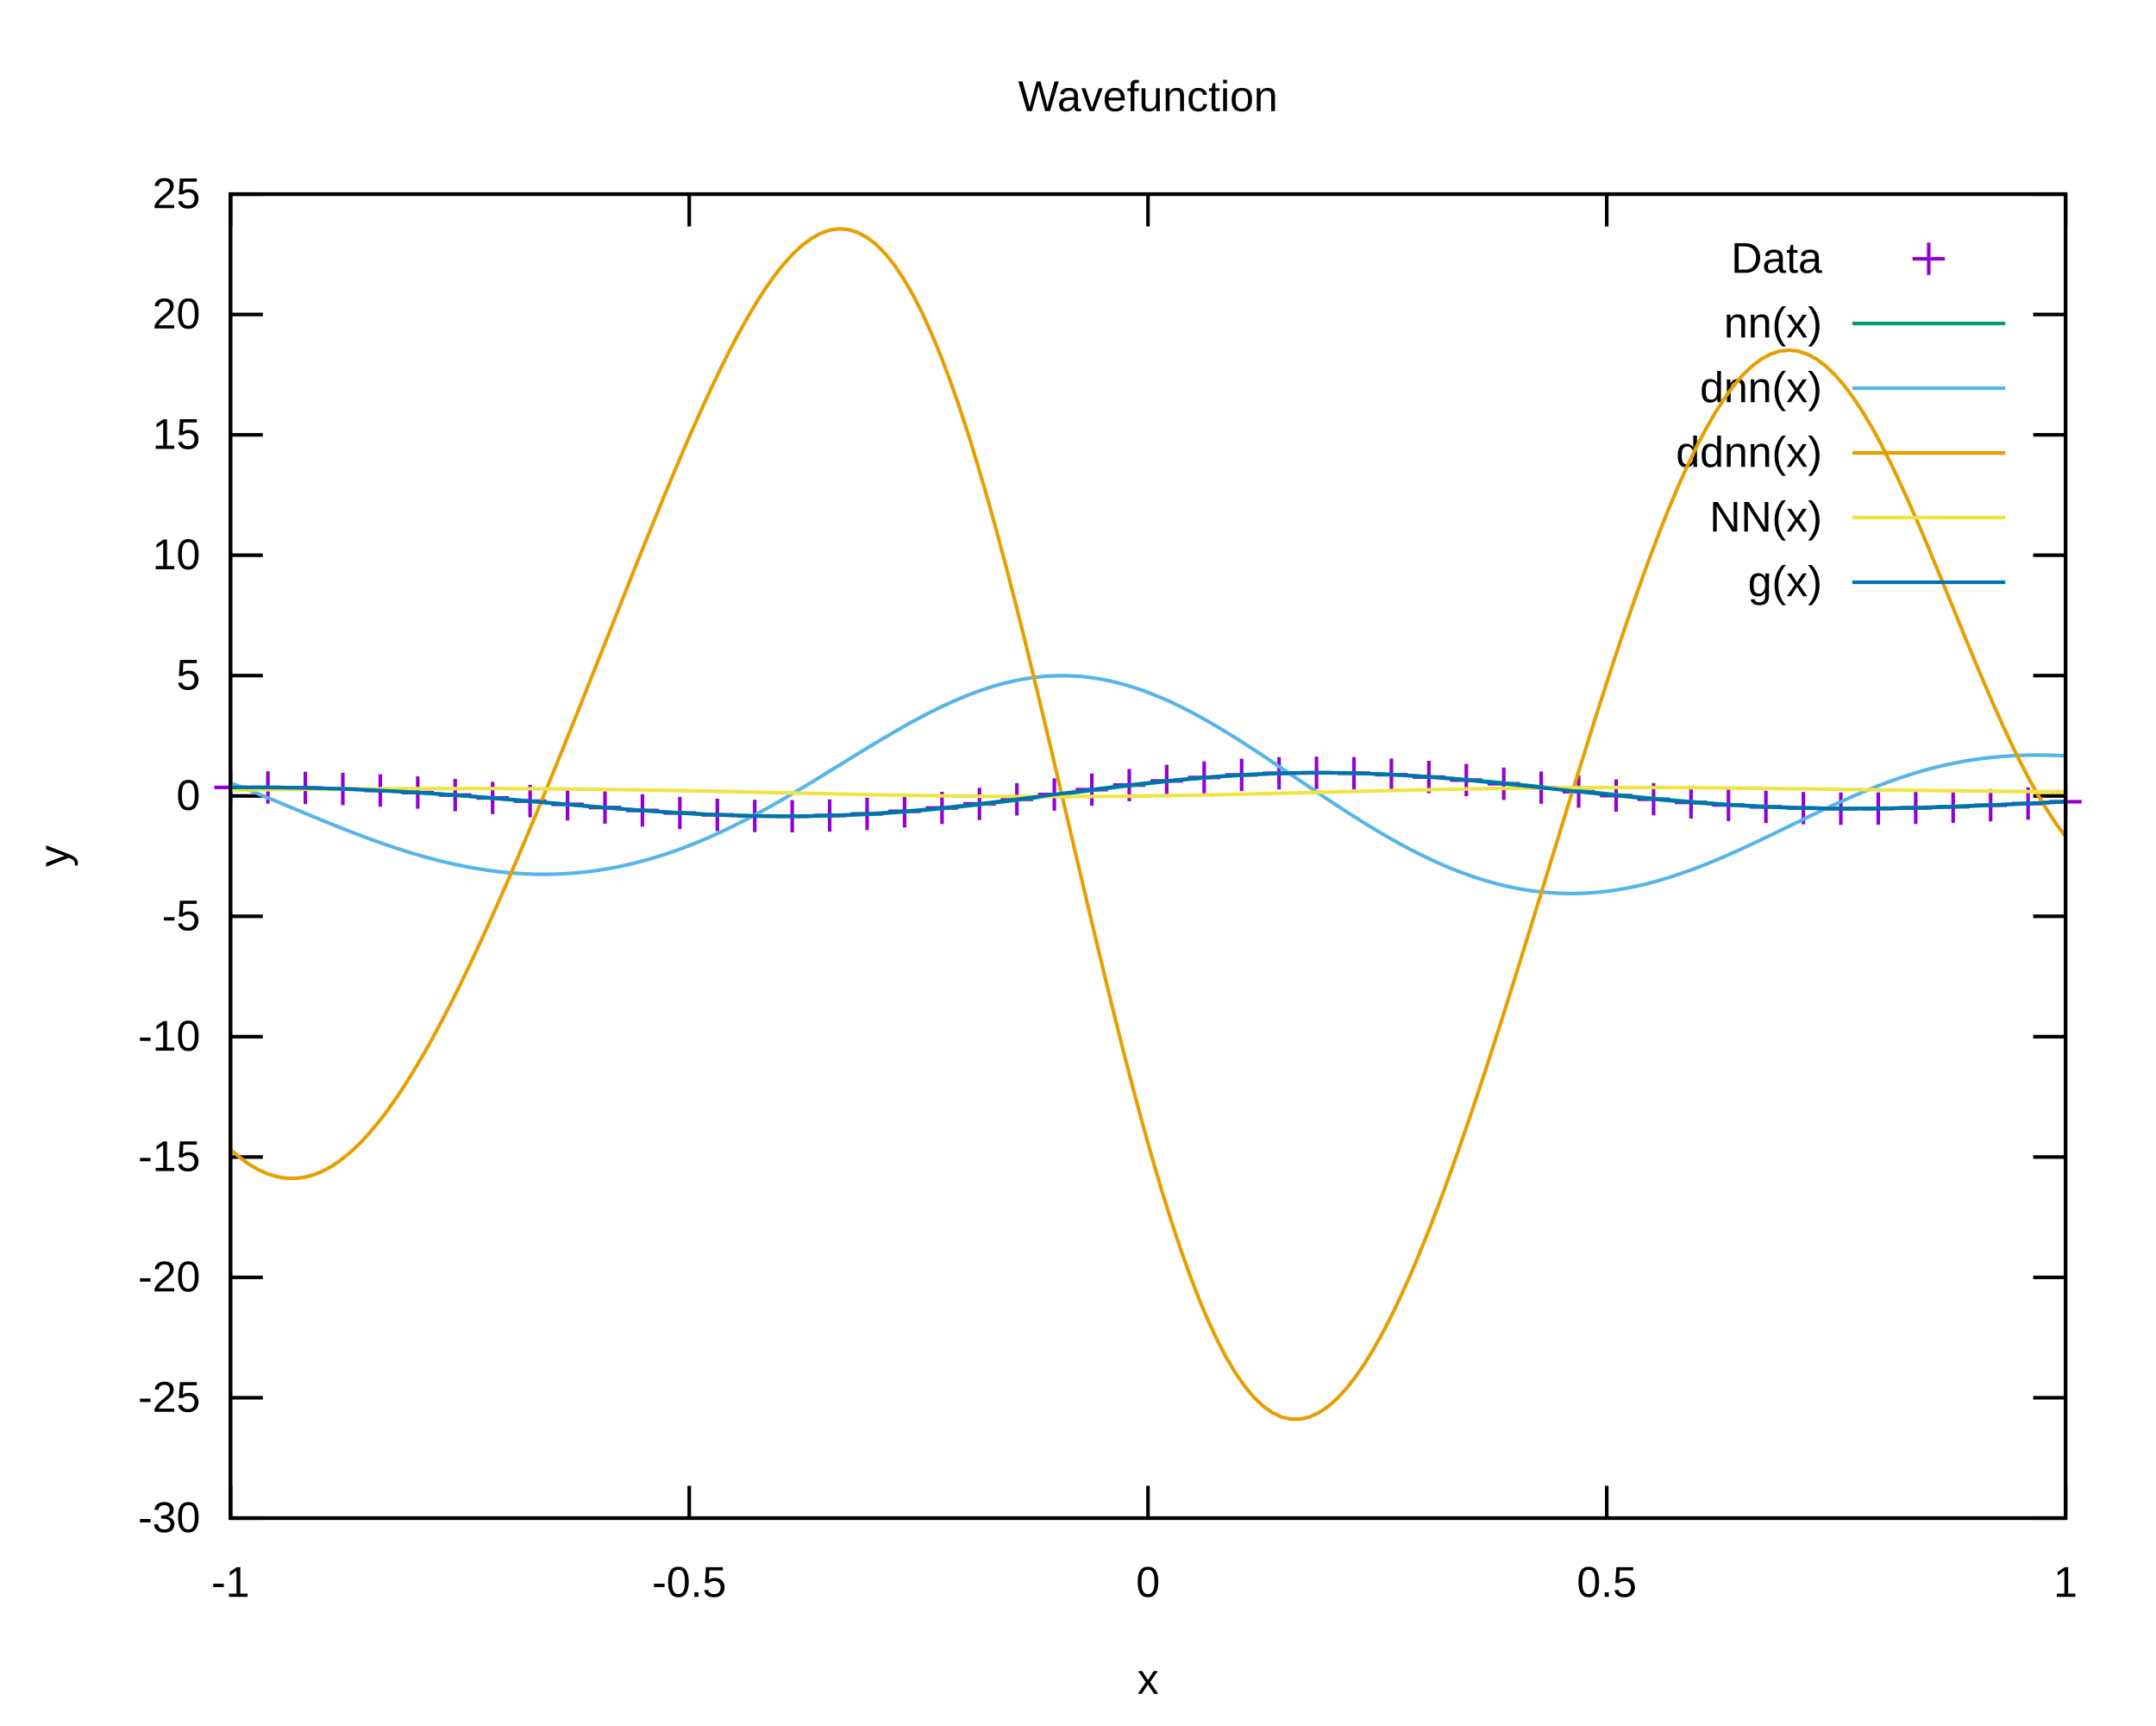
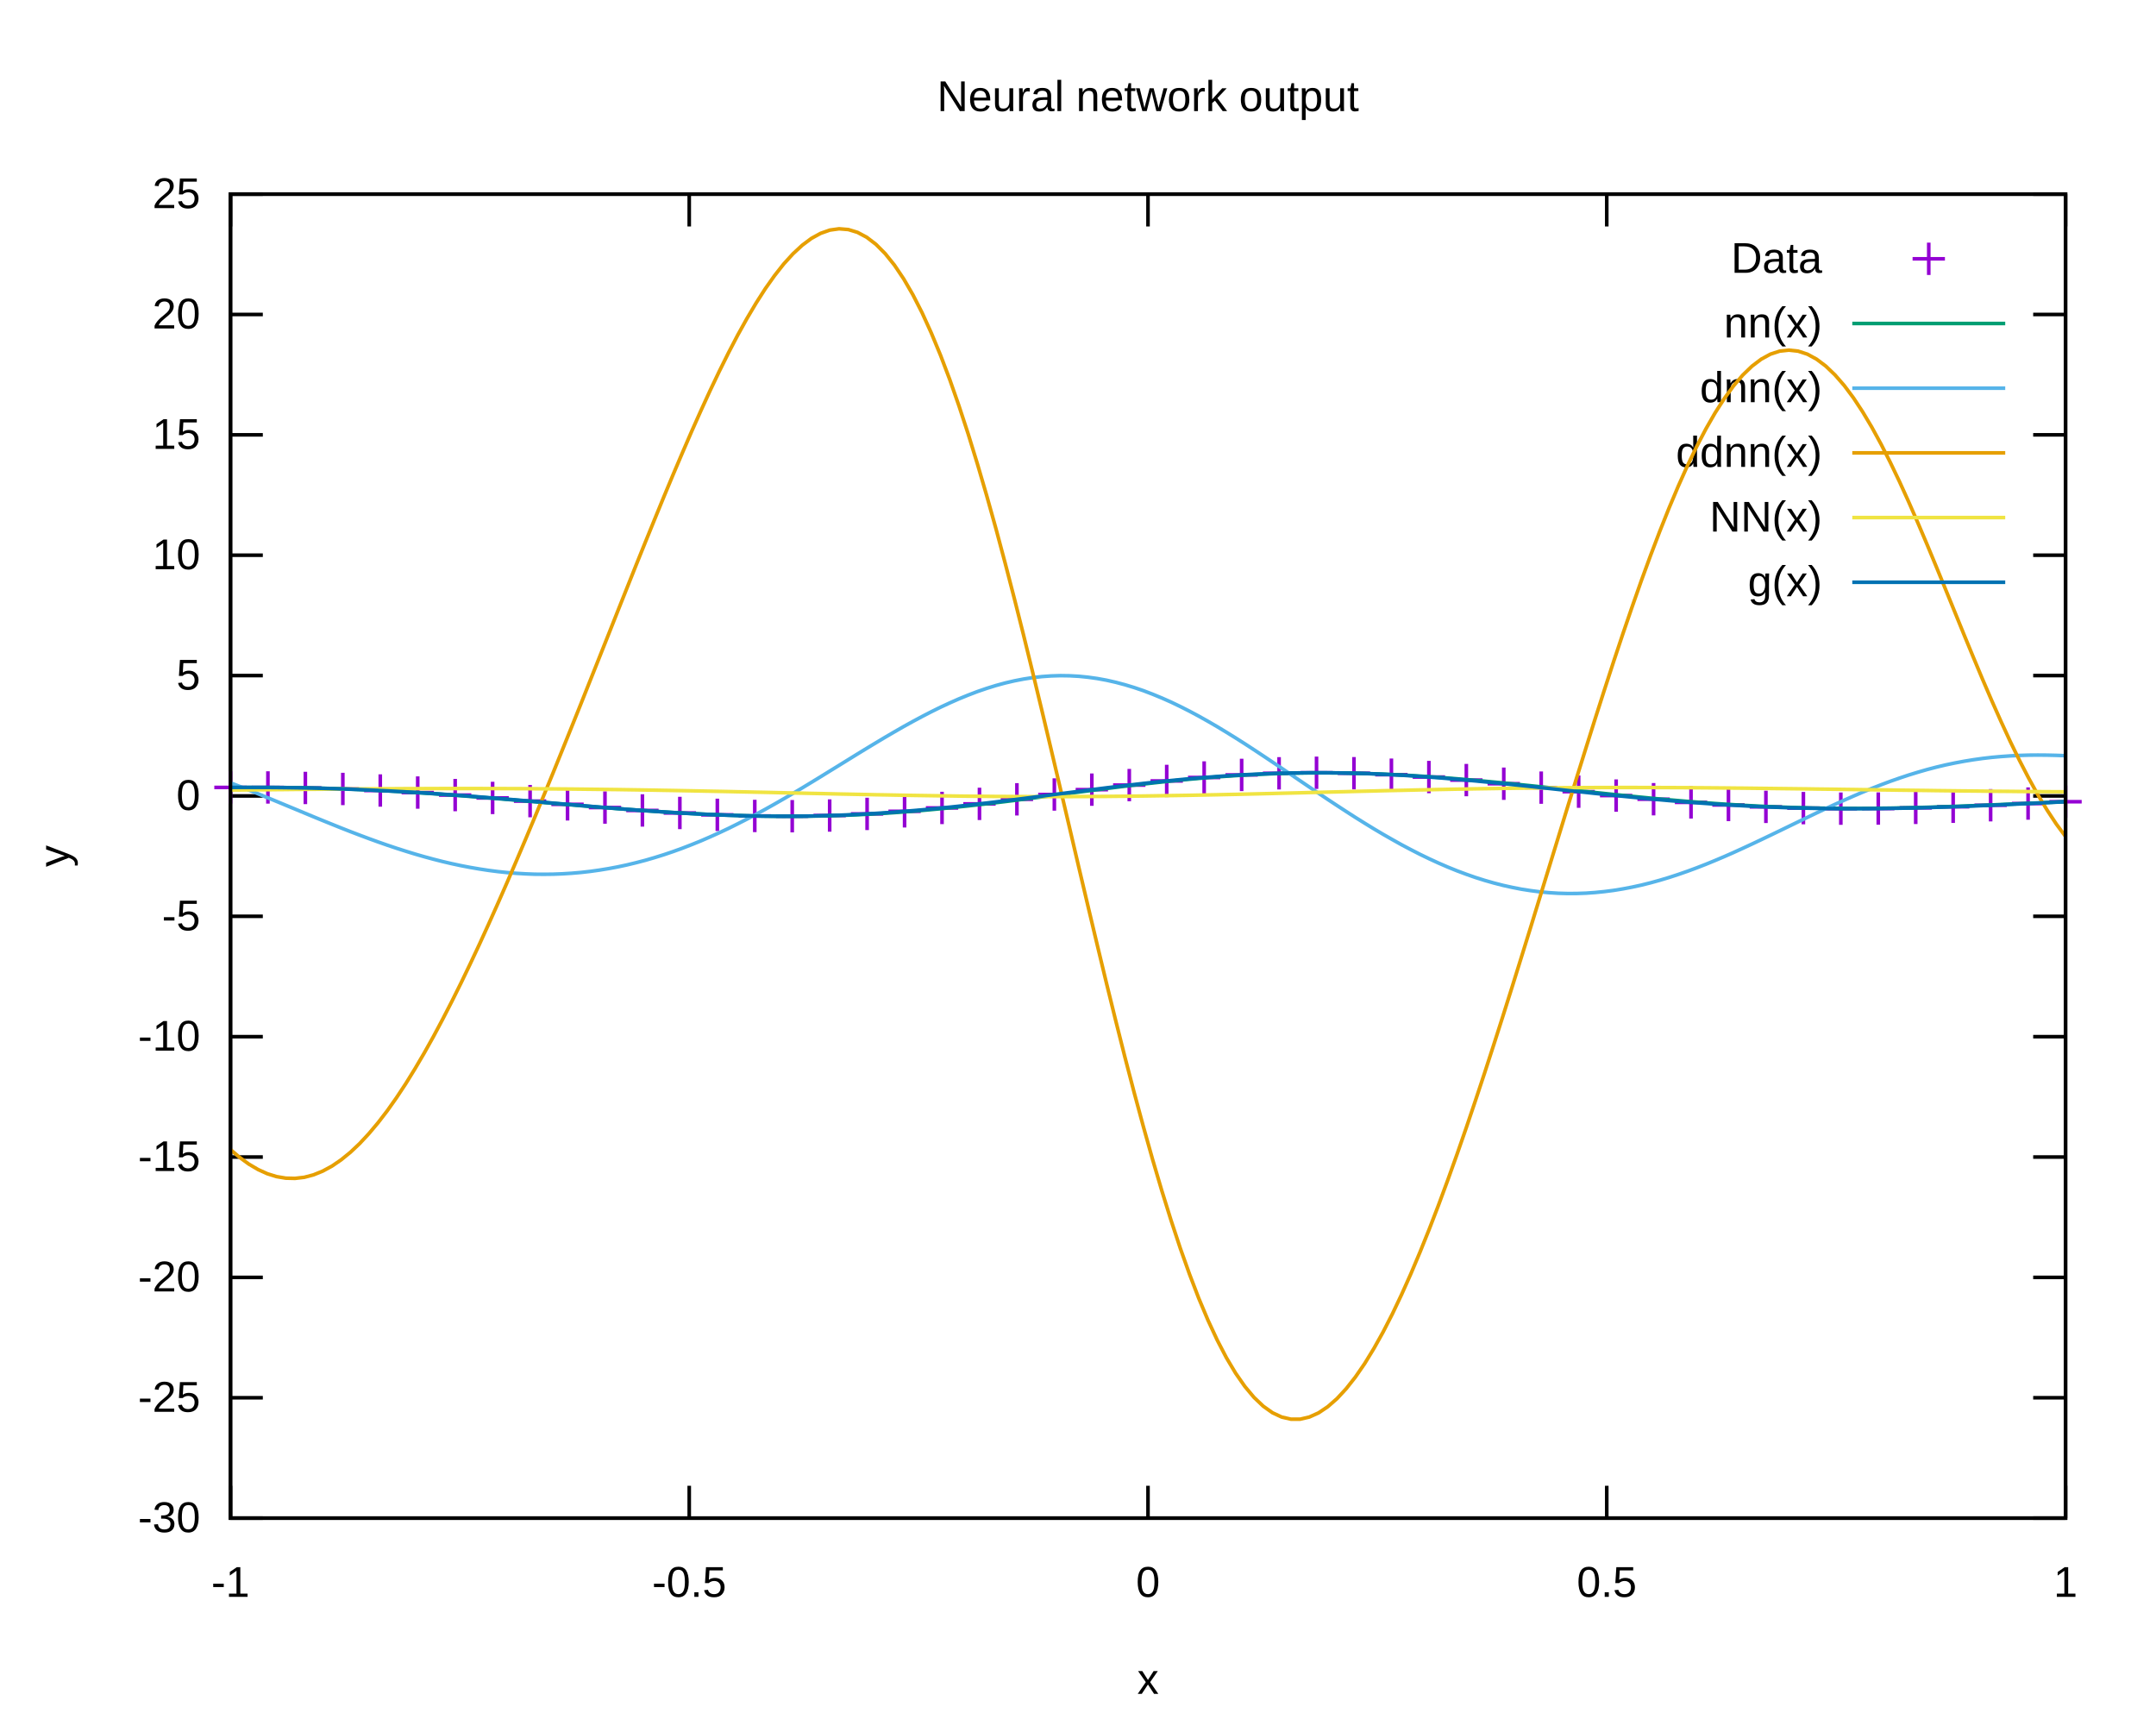
<svg xmlns="http://www.w3.org/2000/svg" xmlns:xlink="http://www.w3.org/1999/xlink" width="600" height="480" viewBox="0 0 600 480">
  <g id="gnuplot_canvas">
    <rect x="0" y="0" width="600" height="480" fill="none" />
    <defs>
      <circle id="gpDot" r="0.5" stroke-width="0.5" stroke="currentColor" />
      <path id="gpPt0" stroke-width="0.222" stroke="currentColor" d="M-1,0 h2 M0,-1 v2" />
      <path id="gpPt1" stroke-width="0.222" stroke="currentColor" d="M-1,-1 L1,1 M1,-1 L-1,1" />
      <path id="gpPt2" stroke-width="0.222" stroke="currentColor" d="M-1,0 L1,0 M0,-1 L0,1 M-1,-1 L1,1 M-1,1 L1,-1" />
      <rect id="gpPt3" stroke-width="0.222" stroke="currentColor" x="-1" y="-1" width="2" height="2" />
      <rect id="gpPt4" stroke-width="0.222" stroke="currentColor" fill="currentColor" x="-1" y="-1" width="2" height="2" />
      <circle id="gpPt5" stroke-width="0.222" stroke="currentColor" cx="0" cy="0" r="1" />
      <use xlink:href="#gpPt5" id="gpPt6" fill="currentColor" stroke="none" />
      <path id="gpPt7" stroke-width="0.222" stroke="currentColor" d="M0,-1.33 L-1.33,0.67 L1.33,0.67 z" />
      <use xlink:href="#gpPt7" id="gpPt8" fill="currentColor" stroke="none" />
      <use xlink:href="#gpPt7" id="gpPt9" stroke="currentColor" transform="rotate(180)" />
      <use xlink:href="#gpPt9" id="gpPt10" fill="currentColor" stroke="none" />
      <use xlink:href="#gpPt3" id="gpPt11" stroke="currentColor" transform="rotate(45)" />
      <use xlink:href="#gpPt11" id="gpPt12" fill="currentColor" stroke="none" />
      <path id="gpPt13" stroke-width="0.222" stroke="currentColor" d="M0,1.330 L1.265,0.411 L0.782,-1.067 L-0.782,-1.076 L-1.265,0.411 z" />
      <use xlink:href="#gpPt13" id="gpPt14" fill="currentColor" stroke="none" />
      <filter id="textbox" filterUnits="objectBoundingBox" x="0" y="0" height="1" width="1">
        <feFlood flood-color="white" flood-opacity="1" result="bgnd" />
        <feComposite in="SourceGraphic" in2="bgnd" operator="atop" />
      </filter>
      <filter id="greybox" filterUnits="objectBoundingBox" x="0" y="0" height="1" width="1">
        <feFlood flood-color="lightgrey" flood-opacity="1" result="grey" />
        <feComposite in="SourceGraphic" in2="grey" operator="atop" />
      </filter>
    </defs>
    <g fill="none" color="white" stroke="currentColor" stroke-width="1.00" stroke-linecap="butt" stroke-linejoin="miter">
</g>
    <g fill="none" color="black" stroke="currentColor" stroke-width="1.00" stroke-linecap="butt" stroke-linejoin="miter">
      <path stroke="black" d="M64.14,422.40 L73.14,422.40 M574.82,422.40 L565.82,422.40  " />
      <g transform="translate(55.75,426.30)" stroke="none" fill="black" font-family="Arial" font-size="12.00" text-anchor="end">
        <text>
          <tspan font-family="Arial">-30</tspan>
        </text>
      </g>
    </g>
    <g fill="none" color="black" stroke="currentColor" stroke-width="1.00" stroke-linecap="butt" stroke-linejoin="miter">
      <path stroke="black" d="M64.14,388.91 L73.14,388.91 M574.82,388.91 L565.82,388.91  " />
      <g transform="translate(55.75,392.81)" stroke="none" fill="black" font-family="Arial" font-size="12.00" text-anchor="end">
        <text>
          <tspan font-family="Arial">-25</tspan>
        </text>
      </g>
    </g>
    <g fill="none" color="black" stroke="currentColor" stroke-width="1.00" stroke-linecap="butt" stroke-linejoin="miter">
      <path stroke="black" d="M64.14,355.42 L73.14,355.42 M574.82,355.42 L565.82,355.42  " />
      <g transform="translate(55.75,359.32)" stroke="none" fill="black" font-family="Arial" font-size="12.00" text-anchor="end">
        <text>
          <tspan font-family="Arial">-20</tspan>
        </text>
      </g>
    </g>
    <g fill="none" color="black" stroke="currentColor" stroke-width="1.00" stroke-linecap="butt" stroke-linejoin="miter">
      <path stroke="black" d="M64.14,321.93 L73.14,321.93 M574.82,321.93 L565.82,321.93  " />
      <g transform="translate(55.75,325.83)" stroke="none" fill="black" font-family="Arial" font-size="12.00" text-anchor="end">
        <text>
          <tspan font-family="Arial">-15</tspan>
        </text>
      </g>
    </g>
    <g fill="none" color="black" stroke="currentColor" stroke-width="1.00" stroke-linecap="butt" stroke-linejoin="miter">
      <path stroke="black" d="M64.14,288.44 L73.14,288.44 M574.82,288.44 L565.82,288.44  " />
      <g transform="translate(55.75,292.34)" stroke="none" fill="black" font-family="Arial" font-size="12.00" text-anchor="end">
        <text>
          <tspan font-family="Arial">-10</tspan>
        </text>
      </g>
    </g>
    <g fill="none" color="black" stroke="currentColor" stroke-width="1.00" stroke-linecap="butt" stroke-linejoin="miter">
      <path stroke="black" d="M64.14,254.95 L73.14,254.95 M574.82,254.95 L565.82,254.95  " />
      <g transform="translate(55.75,258.85)" stroke="none" fill="black" font-family="Arial" font-size="12.00" text-anchor="end">
        <text>
          <tspan font-family="Arial">-5</tspan>
        </text>
      </g>
    </g>
    <g fill="none" color="black" stroke="currentColor" stroke-width="1.00" stroke-linecap="butt" stroke-linejoin="miter">
      <path stroke="black" d="M64.14,221.46 L73.14,221.46 M574.82,221.46 L565.82,221.46  " />
      <g transform="translate(55.75,225.36)" stroke="none" fill="black" font-family="Arial" font-size="12.00" text-anchor="end">
        <text>
          <tspan font-family="Arial"> 0</tspan>
        </text>
      </g>
    </g>
    <g fill="none" color="black" stroke="currentColor" stroke-width="1.00" stroke-linecap="butt" stroke-linejoin="miter">
      <path stroke="black" d="M64.14,187.97 L73.14,187.97 M574.82,187.97 L565.82,187.97  " />
      <g transform="translate(55.75,191.87)" stroke="none" fill="black" font-family="Arial" font-size="12.00" text-anchor="end">
        <text>
          <tspan font-family="Arial"> 5</tspan>
        </text>
      </g>
    </g>
    <g fill="none" color="black" stroke="currentColor" stroke-width="1.00" stroke-linecap="butt" stroke-linejoin="miter">
      <path stroke="black" d="M64.14,154.48 L73.14,154.48 M574.82,154.48 L565.82,154.48  " />
      <g transform="translate(55.75,158.38)" stroke="none" fill="black" font-family="Arial" font-size="12.00" text-anchor="end">
        <text>
          <tspan font-family="Arial"> 10</tspan>
        </text>
      </g>
    </g>
    <g fill="none" color="black" stroke="currentColor" stroke-width="1.00" stroke-linecap="butt" stroke-linejoin="miter">
      <path stroke="black" d="M64.14,120.99 L73.14,120.99 M574.82,120.99 L565.82,120.99  " />
      <g transform="translate(55.75,124.89)" stroke="none" fill="black" font-family="Arial" font-size="12.00" text-anchor="end">
        <text>
          <tspan font-family="Arial"> 15</tspan>
        </text>
      </g>
    </g>
    <g fill="none" color="black" stroke="currentColor" stroke-width="1.00" stroke-linecap="butt" stroke-linejoin="miter">
      <path stroke="black" d="M64.14,87.50 L73.14,87.50 M574.82,87.50 L565.82,87.50  " />
      <g transform="translate(55.75,91.40)" stroke="none" fill="black" font-family="Arial" font-size="12.00" text-anchor="end">
        <text>
          <tspan font-family="Arial"> 20</tspan>
        </text>
      </g>
    </g>
    <g fill="none" color="black" stroke="currentColor" stroke-width="1.00" stroke-linecap="butt" stroke-linejoin="miter">
      <path stroke="black" d="M64.14,54.01 L73.14,54.01 M574.82,54.01 L565.82,54.01  " />
      <g transform="translate(55.75,57.91)" stroke="none" fill="black" font-family="Arial" font-size="12.00" text-anchor="end">
        <text>
          <tspan font-family="Arial"> 25</tspan>
        </text>
      </g>
    </g>
    <g fill="none" color="black" stroke="currentColor" stroke-width="1.00" stroke-linecap="butt" stroke-linejoin="miter">
      <path stroke="black" d="M64.14,422.40 L64.14,413.40 M64.14,54.01 L64.14,63.01  " />
      <g transform="translate(64.14,444.30)" stroke="none" fill="black" font-family="Arial" font-size="12.00" text-anchor="middle">
        <text>
          <tspan font-family="Arial">-1</tspan>
        </text>
      </g>
    </g>
    <g fill="none" color="black" stroke="currentColor" stroke-width="1.00" stroke-linecap="butt" stroke-linejoin="miter">
      <path stroke="black" d="M191.81,422.40 L191.81,413.40 M191.81,54.01 L191.81,63.01  " />
      <g transform="translate(191.81,444.30)" stroke="none" fill="black" font-family="Arial" font-size="12.00" text-anchor="middle">
        <text>
          <tspan font-family="Arial">-0.5</tspan>
        </text>
      </g>
    </g>
    <g fill="none" color="black" stroke="currentColor" stroke-width="1.00" stroke-linecap="butt" stroke-linejoin="miter">
      <path stroke="black" d="M319.48,422.40 L319.48,413.40 M319.48,54.01 L319.48,63.01  " />
      <g transform="translate(319.48,444.30)" stroke="none" fill="black" font-family="Arial" font-size="12.00" text-anchor="middle">
        <text>
          <tspan font-family="Arial"> 0</tspan>
        </text>
      </g>
    </g>
    <g fill="none" color="black" stroke="currentColor" stroke-width="1.00" stroke-linecap="butt" stroke-linejoin="miter">
      <path stroke="black" d="M447.15,422.40 L447.15,413.40 M447.15,54.01 L447.15,63.01  " />
      <g transform="translate(447.15,444.30)" stroke="none" fill="black" font-family="Arial" font-size="12.00" text-anchor="middle">
        <text>
          <tspan font-family="Arial"> 0.5</tspan>
        </text>
      </g>
    </g>
    <g fill="none" color="black" stroke="currentColor" stroke-width="1.00" stroke-linecap="butt" stroke-linejoin="miter">
      <path stroke="black" d="M574.82,422.40 L574.82,413.40 M574.82,54.01 L574.82,63.01  " />
      <g transform="translate(574.82,444.30)" stroke="none" fill="black" font-family="Arial" font-size="12.00" text-anchor="middle">
        <text>
          <tspan font-family="Arial"> 1</tspan>
        </text>
      </g>
    </g>
    <g fill="none" color="black" stroke="currentColor" stroke-width="1.00" stroke-linecap="butt" stroke-linejoin="miter">
</g>
    <g fill="none" color="black" stroke="currentColor" stroke-width="1.00" stroke-linecap="butt" stroke-linejoin="miter">
      <path stroke="black" d="M64.14,54.01 L64.14,422.40 L574.82,422.40 L574.82,54.01 L64.14,54.01 Z  " />
    </g>
    <g fill="none" color="black" stroke="currentColor" stroke-width="1.00" stroke-linecap="butt" stroke-linejoin="miter">
</g>
    <g id="gnuplot_plot_1">
      <g fill="none" color="black" stroke="currentColor" stroke-width="1.00" stroke-linecap="butt" stroke-linejoin="miter">
        <g transform="translate(507.09,75.91)" stroke="none" fill="black" font-family="Arial" font-size="12.00" text-anchor="end">
          <text>
            <tspan font-family="Arial">Data</tspan>
          </text>
        </g>
      </g>
      <g fill="none" color="black" stroke="currentColor" stroke-width="1.00" stroke-linecap="butt" stroke-linejoin="miter">
        <use xlink:href="#gpPt0" transform="translate(64.14,219.09) scale(4.50)" color="rgb(148,   0, 211)" />
        <use xlink:href="#gpPt0" transform="translate(74.56,219.10) scale(4.50)" color="rgb(148,   0, 211)" />
        <use xlink:href="#gpPt0" transform="translate(84.98,219.24) scale(4.50)" color="rgb(148,   0, 211)" />
        <use xlink:href="#gpPt0" transform="translate(95.41,219.52) scale(4.50)" color="rgb(148,   0, 211)" />
        <use xlink:href="#gpPt0" transform="translate(105.83,219.95) scale(4.50)" color="rgb(148,   0, 211)" />
        <use xlink:href="#gpPt0" transform="translate(116.25,220.52) scale(4.50)" color="rgb(148,   0, 211)" />
        <use xlink:href="#gpPt0" transform="translate(126.67,221.22) scale(4.50)" color="rgb(148,   0, 211)" />
        <use xlink:href="#gpPt0" transform="translate(137.09,222.02) scale(4.50)" color="rgb(148,   0, 211)" />
        <use xlink:href="#gpPt0" transform="translate(147.52,222.90) scale(4.50)" color="rgb(148,   0, 211)" />
        <use xlink:href="#gpPt0" transform="translate(157.94,223.80) scale(4.50)" color="rgb(148,   0, 211)" />
        <use xlink:href="#gpPt0" transform="translate(168.36,224.69) scale(4.50)" color="rgb(148,   0, 211)" />
        <use xlink:href="#gpPt0" transform="translate(178.78,225.50) scale(4.50)" color="rgb(148,   0, 211)" />
        <use xlink:href="#gpPt0" transform="translate(189.20,226.20) scale(4.50)" color="rgb(148,   0, 211)" />
        <use xlink:href="#gpPt0" transform="translate(199.63,226.72) scale(4.50)" color="rgb(148,   0, 211)" />
        <use xlink:href="#gpPt0" transform="translate(210.05,227.03) scale(4.50)" color="rgb(148,   0, 211)" />
        <use xlink:href="#gpPt0" transform="translate(220.47,227.10) scale(4.50)" color="rgb(148,   0, 211)" />
        <use xlink:href="#gpPt0" transform="translate(230.89,226.91) scale(4.50)" color="rgb(148,   0, 211)" />
        <use xlink:href="#gpPt0" transform="translate(241.31,226.46) scale(4.50)" color="rgb(148,   0, 211)" />
        <use xlink:href="#gpPt0" transform="translate(251.74,225.74) scale(4.50)" color="rgb(148,   0, 211)" />
        <use xlink:href="#gpPt0" transform="translate(262.16,224.80) scale(4.50)" color="rgb(148,   0, 211)" />
        <use xlink:href="#gpPt0" transform="translate(272.58,223.67) scale(4.50)" color="rgb(148,   0, 211)" />
        <use xlink:href="#gpPt0" transform="translate(283.00,222.40) scale(4.50)" color="rgb(148,   0, 211)" />
        <use xlink:href="#gpPt0" transform="translate(293.42,221.06) scale(4.50)" color="rgb(148,   0, 211)" />
        <use xlink:href="#gpPt0" transform="translate(303.85,219.71) scale(4.50)" color="rgb(148,   0, 211)" />
        <use xlink:href="#gpPt0" transform="translate(314.27,218.44) scale(4.50)" color="rgb(148,   0, 211)" />
        <use xlink:href="#gpPt0" transform="translate(324.69,217.29) scale(4.50)" color="rgb(148,   0, 211)" />
        <use xlink:href="#gpPt0" transform="translate(335.11,216.33) scale(4.50)" color="rgb(148,   0, 211)" />
        <use xlink:href="#gpPt0" transform="translate(345.54,215.61) scale(4.50)" color="rgb(148,   0, 211)" />
        <use xlink:href="#gpPt0" transform="translate(355.96,215.16) scale(4.50)" color="rgb(148,   0, 211)" />
        <use xlink:href="#gpPt0" transform="translate(366.38,215.01) scale(4.50)" color="rgb(148,   0, 211)" />
        <use xlink:href="#gpPt0" transform="translate(376.80,215.14) scale(4.50)" color="rgb(148,   0, 211)" />
        <use xlink:href="#gpPt0" transform="translate(387.22,215.55) scale(4.50)" color="rgb(148,   0, 211)" />
        <use xlink:href="#gpPt0" transform="translate(397.65,216.20) scale(4.50)" color="rgb(148,   0, 211)" />
        <use xlink:href="#gpPt0" transform="translate(408.07,217.05) scale(4.50)" color="rgb(148,   0, 211)" />
        <use xlink:href="#gpPt0" transform="translate(418.49,218.06) scale(4.50)" color="rgb(148,   0, 211)" />
        <use xlink:href="#gpPt0" transform="translate(428.91,219.15) scale(4.50)" color="rgb(148,   0, 211)" />
        <use xlink:href="#gpPt0" transform="translate(439.33,220.27) scale(4.50)" color="rgb(148,   0, 211)" />
        <use xlink:href="#gpPt0" transform="translate(449.76,221.36) scale(4.50)" color="rgb(148,   0, 211)" />
        <use xlink:href="#gpPt0" transform="translate(460.18,222.37) scale(4.50)" color="rgb(148,   0, 211)" />
        <use xlink:href="#gpPt0" transform="translate(470.60,223.25) scale(4.50)" color="rgb(148,   0, 211)" />
        <use xlink:href="#gpPt0" transform="translate(481.02,223.97) scale(4.50)" color="rgb(148,   0, 211)" />
        <use xlink:href="#gpPt0" transform="translate(491.44,224.50) scale(4.50)" color="rgb(148,   0, 211)" />
        <use xlink:href="#gpPt0" transform="translate(501.87,224.85) scale(4.50)" color="rgb(148,   0, 211)" />
        <use xlink:href="#gpPt0" transform="translate(512.29,225.00) scale(4.50)" color="rgb(148,   0, 211)" />
        <use xlink:href="#gpPt0" transform="translate(522.71,224.97) scale(4.50)" color="rgb(148,   0, 211)" />
        <use xlink:href="#gpPt0" transform="translate(533.13,224.78) scale(4.50)" color="rgb(148,   0, 211)" />
        <use xlink:href="#gpPt0" transform="translate(543.55,224.47) scale(4.50)" color="rgb(148,   0, 211)" />
        <use xlink:href="#gpPt0" transform="translate(553.98,224.05) scale(4.50)" color="rgb(148,   0, 211)" />
        <use xlink:href="#gpPt0" transform="translate(564.40,223.58) scale(4.50)" color="rgb(148,   0, 211)" />
        <use xlink:href="#gpPt0" transform="translate(574.82,223.07) scale(4.50)" color="rgb(148,   0, 211)" />
        <use xlink:href="#gpPt0" transform="translate(536.76,72.01) scale(4.50)" color="rgb(148,   0, 211)" />
      </g>
    </g>
    <g id="gnuplot_plot_2">
      <g fill="none" color="black" stroke="currentColor" stroke-width="1.00" stroke-linecap="butt" stroke-linejoin="miter">
        <g transform="translate(507.09,93.91)" stroke="none" fill="black" font-family="Arial" font-size="12.00" text-anchor="end">
          <text>
            <tspan font-family="Arial">nn(x)</tspan>
          </text>
        </g>
      </g>
      <g fill="none" color="black" stroke="currentColor" stroke-width="1.00" stroke-linecap="butt" stroke-linejoin="miter">
        <path stroke="rgb(  0, 158, 115)" d="M515.48,90.01 L558.04,90.01 M64.14,219.17 L66.71,219.13 L69.27,219.11 L71.84,219.10 L74.40,219.10 L76.97,219.11   L79.54,219.13 L82.10,219.16 L84.67,219.21 L87.24,219.26 L89.80,219.32 L92.37,219.40 L94.93,219.48 L97.50,219.57   L100.07,219.68 L102.63,219.79 L105.20,219.92 L107.77,220.05 L110.33,220.19 L112.90,220.34 L115.46,220.50 L118.03,220.67   L120.60,220.84 L123.16,221.02 L125.73,221.21 L128.30,221.40 L130.86,221.60 L133.43,221.80 L135.99,222.01 L138.56,222.22   L141.13,222.43 L143.69,222.64 L146.26,222.86 L148.83,223.08 L151.39,223.30 L153.96,223.52 L156.52,223.74 L159.09,223.95   L161.66,224.17 L164.22,224.38 L166.79,224.59 L169.36,224.80 L171.92,225.00 L174.49,225.19 L177.05,225.38 L179.62,225.57   L182.19,225.74 L184.75,225.91 L187.32,226.07 L189.89,226.22 L192.45,226.36 L195.02,226.49 L197.58,226.61 L200.15,226.72   L202.72,226.82 L205.28,226.90 L207.85,226.98 L210.42,227.03 L212.98,227.08 L215.55,227.11 L218.11,227.12 L220.68,227.12   L223.25,227.11 L225.81,227.08 L228.38,227.03 L230.94,226.97 L233.51,226.89 L236.08,226.80 L238.64,226.69 L241.21,226.57   L243.78,226.42 L246.34,226.27 L248.91,226.10 L251.47,225.91 L254.04,225.71 L256.61,225.49 L259.17,225.26 L261.74,225.02   L264.31,224.77 L266.87,224.50 L269.44,224.23 L272.00,223.94 L274.57,223.64 L277.14,223.34 L279.70,223.03 L282.27,222.71   L284.84,222.38 L287.40,222.05 L289.97,221.72 L292.53,221.39 L295.10,221.05 L297.67,220.71 L300.23,220.38 L302.80,220.05   L305.37,219.72 L307.93,219.39 L310.50,219.07 L313.06,218.75 L315.63,218.45 L318.20,218.15 L320.76,217.86 L323.33,217.58   L325.90,217.31 L328.46,217.05 L331.03,216.81 L333.59,216.58 L336.16,216.36 L338.73,216.16 L341.29,215.98 L343.86,215.81   L346.43,215.65 L348.99,215.52 L351.56,215.39 L354.12,215.29 L356.69,215.21 L359.26,215.14 L361.82,215.09 L364.39,215.05   L366.96,215.04 L369.52,215.04 L372.09,215.06 L374.65,215.09 L377.22,215.14 L379.79,215.21 L382.35,215.30 L384.92,215.39   L387.49,215.51 L390.05,215.64 L392.62,215.78 L395.18,215.94 L397.75,216.11 L400.32,216.29 L402.88,216.48 L405.45,216.69   L408.02,216.90 L410.58,217.13 L413.15,217.36 L415.71,217.60 L418.28,217.84 L420.85,218.10 L423.41,218.36 L425.98,218.62   L428.54,218.89 L431.11,219.15 L433.68,219.43 L436.24,219.70 L438.81,219.97 L441.38,220.24 L443.94,220.51 L446.51,220.78   L449.07,221.05 L451.64,221.31 L454.21,221.57 L456.77,221.82 L459.34,222.07 L461.91,222.31 L464.47,222.54 L467.04,222.76   L469.60,222.98 L472.17,223.18 L474.74,223.38 L477.30,223.57 L479.87,223.74 L482.44,223.90 L485.00,224.06 L487.57,224.20   L490.13,224.33 L492.70,224.44 L495.27,224.55 L497.83,224.64 L500.40,224.72 L502.97,224.78 L505.53,224.84 L508.10,224.88   L510.66,224.91 L513.23,224.92 L515.80,224.93 L518.36,224.93 L520.93,224.91 L523.50,224.88 L526.06,224.85 L528.63,224.80   L531.19,224.75 L533.76,224.69 L536.33,224.62 L538.89,224.54 L541.46,224.45 L544.03,224.36 L546.59,224.27 L549.16,224.17   L551.72,224.07 L554.29,223.96 L556.86,223.85 L559.42,223.74 L561.99,223.63 L564.56,223.51 L567.12,223.40 L569.69,223.29   L572.25,223.17 L574.82,223.06  " />
      </g>
    </g>
    <g id="gnuplot_plot_3">
      <g fill="none" color="black" stroke="currentColor" stroke-width="1.00" stroke-linecap="butt" stroke-linejoin="miter">
        <g transform="translate(507.09,111.91)" stroke="none" fill="black" font-family="Arial" font-size="12.00" text-anchor="end">
          <text>
            <tspan font-family="Arial">dnn(x)</tspan>
          </text>
        </g>
      </g>
      <g fill="none" color="black" stroke="currentColor" stroke-width="1.00" stroke-linecap="butt" stroke-linejoin="miter">
        <path stroke="rgb( 86, 180, 233)" d="M515.48,108.01 L558.04,108.01 M64.14,217.81 L66.71,218.81 L69.27,219.83 L71.84,220.87 L74.40,221.92 L76.97,222.98   L79.54,224.05 L82.10,225.11 L84.67,226.18 L87.24,227.25 L89.80,228.30 L92.37,229.34 L94.93,230.37 L97.50,231.38   L100.07,232.36 L102.63,233.32 L105.20,234.25 L107.77,235.15 L110.33,236.01 L112.90,236.83 L115.46,237.62 L118.03,238.36   L120.60,239.06 L123.16,239.71 L125.73,240.31 L128.30,240.86 L130.86,241.35 L133.43,241.79 L135.99,242.18 L138.56,242.51   L141.13,242.78 L143.69,242.99 L146.26,243.14 L148.83,243.24 L151.39,243.26 L153.96,243.23 L156.52,243.13 L159.09,242.97   L161.66,242.75 L164.22,242.46 L166.79,242.10 L169.36,241.68 L171.92,241.20 L174.49,240.65 L177.05,240.03 L179.62,239.36   L182.19,238.61 L184.75,237.81 L187.32,236.94 L189.89,236.01 L192.45,235.02 L195.02,233.98 L197.58,232.87 L200.15,231.71   L202.72,230.50 L205.28,229.23 L207.85,227.92 L210.42,226.56 L212.98,225.17 L215.55,223.73 L218.11,222.26 L220.68,220.76   L223.25,219.23 L225.81,217.68 L228.38,216.11 L230.94,214.53 L233.51,212.95 L236.08,211.36 L238.64,209.78 L241.21,208.21   L243.78,206.66 L246.34,205.13 L248.91,203.63 L251.47,202.16 L254.04,200.74 L256.61,199.36 L259.17,198.04 L261.74,196.77   L264.31,195.58 L266.87,194.45 L269.44,193.40 L272.00,192.42 L274.57,191.54 L277.14,190.74 L279.70,190.04 L282.27,189.44   L284.84,188.94 L287.40,188.54 L289.97,188.25 L292.53,188.07 L295.10,187.99 L297.67,188.03 L300.23,188.17 L302.80,188.43   L305.37,188.79 L307.93,189.26 L310.50,189.84 L313.06,190.52 L315.63,191.30 L318.20,192.17 L320.76,193.15 L323.33,194.21   L325.90,195.35 L328.46,196.58 L331.03,197.88 L333.59,199.25 L336.16,200.69 L338.73,202.18 L341.29,203.73 L343.86,205.32   L346.43,206.95 L348.99,208.62 L351.56,210.32 L354.12,212.03 L356.69,213.76 L359.26,215.50 L361.82,217.25 L364.39,218.99   L366.96,220.72 L369.52,222.44 L372.09,224.13 L374.65,225.80 L377.22,227.45 L379.79,229.05 L382.35,230.62 L384.92,232.14   L387.49,233.61 L390.05,235.04 L392.62,236.40 L395.18,237.71 L397.75,238.95 L400.32,240.13 L402.88,241.24 L405.45,242.28   L408.02,243.24 L410.58,244.14 L413.15,244.95 L415.71,245.68 L418.28,246.34 L420.85,246.91 L423.41,247.41 L425.98,247.81   L428.54,248.14 L431.11,248.38 L433.68,248.54 L436.24,248.61 L438.81,248.60 L441.38,248.51 L443.94,248.33 L446.51,248.07   L449.07,247.74 L451.64,247.32 L454.21,246.83 L456.77,246.27 L459.34,245.63 L461.91,244.92 L464.47,244.15 L467.04,243.31   L469.60,242.42 L472.17,241.47 L474.74,240.47 L477.30,239.42 L479.87,238.33 L482.44,237.20 L485.00,236.03 L487.57,234.84   L490.13,233.63 L492.70,232.40 L495.27,231.16 L497.83,229.92 L500.40,228.67 L502.97,227.43 L505.53,226.20 L508.10,224.99   L510.66,223.80 L513.23,222.64 L515.80,221.51 L518.36,220.41 L520.93,219.36 L523.50,218.35 L526.06,217.39 L528.63,216.49   L531.19,215.64 L533.76,214.85 L536.33,214.11 L538.89,213.44 L541.46,212.83 L544.03,212.29 L546.59,211.81 L549.16,211.39   L551.72,211.03 L554.29,210.73 L556.86,210.50 L559.42,210.32 L561.99,210.19 L564.56,210.11 L567.12,210.09 L569.69,210.11   L572.25,210.17 L574.82,210.26  " />
      </g>
    </g>
    <g id="gnuplot_plot_4">
      <g fill="none" color="black" stroke="currentColor" stroke-width="1.00" stroke-linecap="butt" stroke-linejoin="miter">
        <g transform="translate(507.09,129.91)" stroke="none" fill="black" font-family="Arial" font-size="12.00" text-anchor="end">
          <text>
            <tspan font-family="Arial">ddnn(x)</tspan>
          </text>
        </g>
      </g>
      <g fill="none" color="black" stroke="currentColor" stroke-width="1.00" stroke-linecap="butt" stroke-linejoin="miter">
        <path stroke="rgb(230, 159,   0)" d="M515.48,126.01 L558.04,126.01 M64.14,319.86 L66.71,322.05 L69.27,323.91 L71.84,325.42 L74.40,326.58 L76.97,327.38   L79.54,327.81 L82.10,327.87 L84.67,327.57 L87.24,326.89 L89.80,325.85 L92.37,324.46 L94.93,322.71 L97.50,320.62   L100.07,318.20 L102.63,315.45 L105.20,312.40 L107.77,309.06 L110.33,305.44 L112.90,301.55 L115.46,297.41 L118.03,293.04   L120.60,288.45 L123.16,283.65 L125.73,278.66 L128.30,273.50 L130.86,268.18 L133.43,262.71 L135.99,257.10 L138.56,251.36   L141.13,245.51 L143.69,239.56 L146.26,233.52 L148.83,227.39 L151.39,221.19 L153.96,214.93 L156.52,208.61 L159.09,202.24   L161.66,195.84 L164.22,189.40 L166.79,182.95 L169.36,176.49 L171.92,170.03 L174.49,163.58 L177.05,157.16 L179.62,150.79   L182.19,144.47 L184.75,138.22 L187.32,132.06 L189.89,126.02 L192.45,120.10 L195.02,114.34 L197.58,108.75 L200.15,103.36   L202.72,98.19 L205.28,93.28 L207.85,88.65 L210.42,84.32 L212.98,80.32 L215.55,76.69 L218.11,73.44 L220.68,70.62   L223.25,68.24 L225.81,66.33 L228.38,64.92 L230.94,64.02 L233.51,63.66 L236.08,63.87 L238.64,64.65 L241.21,66.02   L243.78,67.99 L246.34,70.57 L248.91,73.76 L251.47,77.57 L254.04,81.99 L256.61,87.02 L259.17,92.64 L261.74,98.84   L264.31,105.61 L266.87,112.92 L269.44,120.75 L272.00,129.06 L274.57,137.83 L277.14,147.01 L279.70,156.58 L282.27,166.48   L284.84,176.68 L287.40,187.12 L289.97,197.77 L292.53,208.56 L295.10,219.45 L297.67,230.39 L300.23,241.33 L302.80,252.21   L305.37,262.98 L307.93,273.59 L310.50,284.00 L313.06,294.15 L315.63,304.00 L318.20,313.50 L320.76,322.62 L323.33,331.32   L325.90,339.56 L328.46,347.30 L331.03,354.52 L333.59,361.20 L336.16,367.31 L338.73,372.84 L341.29,377.76 L343.86,382.07   L346.43,385.76 L348.99,388.82 L351.56,391.26 L354.12,393.08 L356.69,394.28 L359.26,394.87 L361.82,394.87 L364.39,394.27   L366.96,393.11 L369.52,391.39 L372.09,389.14 L374.65,386.37 L377.22,383.11 L379.79,379.38 L382.35,375.19 L384.92,370.59   L387.49,365.58 L390.05,360.19 L392.62,354.45 L395.18,348.38 L397.75,342.00 L400.32,335.33 L402.88,328.41 L405.45,321.25   L408.02,313.87 L410.58,306.30 L413.15,298.55 L415.71,290.66 L418.28,282.63 L420.85,274.49 L423.41,266.27 L425.98,257.98   L428.54,249.64 L431.11,241.28 L433.68,232.92 L436.24,224.58 L438.81,216.28 L441.38,208.06 L443.94,199.92 L446.51,191.91   L449.07,184.04 L451.64,176.34 L454.21,168.84 L456.77,161.57 L459.34,154.55 L461.91,147.81 L464.47,141.39 L467.04,135.30   L469.60,129.58 L472.17,124.25 L474.74,119.34 L477.30,114.88 L479.87,110.88 L482.44,107.36 L485.00,104.36 L487.57,101.88   L490.13,99.94 L492.70,98.54 L495.27,97.70 L497.83,97.42 L500.40,97.70 L502.97,98.54 L505.53,99.93 L508.10,101.86   L510.66,104.31 L513.23,107.26 L515.80,110.70 L518.36,114.59 L520.93,118.90 L523.50,123.61 L526.06,128.67 L528.63,134.04   L531.19,139.68 L533.76,145.55 L536.33,151.59 L538.89,157.77 L541.46,164.04 L544.03,170.34 L546.59,176.63 L549.16,182.86   L551.72,188.98 L554.29,194.95 L556.86,200.72 L559.42,206.27 L561.99,211.54 L564.56,216.50 L567.12,221.13 L569.69,225.39   L572.25,229.27 L574.82,232.74  " />
      </g>
    </g>
    <g id="gnuplot_plot_5">
      <g fill="none" color="black" stroke="currentColor" stroke-width="1.00" stroke-linecap="butt" stroke-linejoin="miter">
        <g transform="translate(507.09,147.91)" stroke="none" fill="black" font-family="Arial" font-size="12.00" text-anchor="end">
          <text>
            <tspan font-family="Arial">NN(x)</tspan>
          </text>
        </g>
      </g>
      <g fill="none" color="black" stroke="currentColor" stroke-width="1.00" stroke-linecap="butt" stroke-linejoin="miter">
        <path stroke="rgb(240, 228,  66)" d="M515.48,144.01 L558.04,144.01 M64.14,219.82 L66.71,219.80 L69.27,219.77 L71.84,219.75 L74.40,219.73 L76.97,219.70   L79.54,219.68 L82.10,219.65 L84.67,219.63 L87.24,219.61 L89.80,219.59 L92.37,219.57 L94.93,219.55 L97.50,219.53   L100.07,219.51 L102.63,219.49 L105.20,219.47 L107.77,219.46 L110.33,219.45 L112.90,219.43 L115.46,219.42 L118.03,219.42   L120.60,219.41 L123.16,219.40 L125.73,219.40 L128.30,219.40 L130.86,219.40 L133.43,219.40 L135.99,219.41 L138.56,219.41   L141.13,219.42 L143.69,219.43 L146.26,219.44 L148.83,219.46 L151.39,219.48 L153.96,219.50 L156.52,219.52 L159.09,219.54   L161.66,219.57 L164.22,219.60 L166.79,219.63 L169.36,219.66 L171.92,219.69 L174.49,219.73 L177.05,219.77 L179.62,219.81   L182.19,219.85 L184.75,219.90 L187.32,219.94 L189.89,219.99 L192.45,220.04 L195.02,220.09 L197.58,220.14 L200.15,220.19   L202.72,220.24 L205.28,220.30 L207.85,220.35 L210.42,220.41 L212.98,220.46 L215.55,220.52 L218.11,220.58 L220.68,220.64   L223.25,220.69 L225.81,220.75 L228.38,220.80 L230.94,220.86 L233.51,220.92 L236.08,220.97 L238.64,221.02 L241.21,221.07   L243.78,221.13 L246.34,221.17 L248.91,221.22 L251.47,221.27 L254.04,221.31 L256.61,221.35 L259.17,221.39 L261.74,221.43   L264.31,221.46 L266.87,221.50 L269.44,221.53 L272.00,221.55 L274.57,221.57 L277.14,221.60 L279.70,221.61 L282.27,221.63   L284.84,221.64 L287.40,221.65 L289.97,221.65 L292.53,221.65 L295.10,221.65 L297.67,221.64 L300.23,221.63 L302.80,221.62   L305.37,221.60 L307.93,221.59 L310.50,221.56 L313.06,221.54 L315.63,221.51 L318.20,221.48 L320.76,221.44 L323.33,221.40   L325.90,221.36 L328.46,221.32 L331.03,221.28 L333.59,221.23 L336.16,221.18 L338.73,221.13 L341.29,221.07 L343.86,221.02   L346.43,220.96 L348.99,220.90 L351.56,220.84 L354.12,220.78 L356.69,220.71 L359.26,220.65 L361.82,220.59 L364.39,220.52   L366.96,220.46 L369.52,220.39 L372.09,220.33 L374.65,220.27 L377.22,220.20 L379.79,220.14 L382.35,220.08 L384.92,220.01   L387.49,219.95 L390.05,219.90 L392.62,219.84 L395.18,219.78 L397.75,219.73 L400.32,219.67 L402.88,219.62 L405.45,219.57   L408.02,219.53 L410.58,219.48 L413.15,219.44 L415.71,219.40 L418.28,219.36 L420.85,219.33 L423.41,219.29 L425.98,219.26   L428.54,219.24 L431.11,219.21 L433.68,219.19 L436.24,219.17 L438.81,219.16 L441.38,219.14 L443.94,219.13 L446.51,219.12   L449.07,219.12 L451.64,219.11 L454.21,219.11 L456.77,219.12 L459.34,219.12 L461.91,219.13 L464.47,219.14 L467.04,219.15   L469.60,219.16 L472.17,219.18 L474.74,219.20 L477.30,219.22 L479.87,219.24 L482.44,219.27 L485.00,219.29 L487.57,219.32   L490.13,219.35 L492.70,219.38 L495.27,219.41 L497.83,219.44 L500.40,219.47 L502.97,219.50 L505.53,219.54 L508.10,219.57   L510.66,219.60 L513.23,219.64 L515.80,219.67 L518.36,219.71 L520.93,219.74 L523.50,219.78 L526.06,219.81 L528.63,219.85   L531.19,219.88 L533.76,219.91 L536.33,219.94 L538.89,219.98 L541.46,220.01 L544.03,220.04 L546.59,220.07 L549.16,220.09   L551.72,220.12 L554.29,220.15 L556.86,220.17 L559.42,220.19 L561.99,220.22 L564.56,220.24 L567.12,220.26 L569.69,220.28   L572.25,220.29 L574.82,220.31  " />
      </g>
    </g>
    <g id="gnuplot_plot_6">
      <g fill="none" color="black" stroke="currentColor" stroke-width="1.00" stroke-linecap="butt" stroke-linejoin="miter">
        <g transform="translate(507.09,165.91)" stroke="none" fill="black" font-family="Arial" font-size="12.00" text-anchor="end">
          <text>
            <tspan font-family="Arial">g(x)</tspan>
          </text>
        </g>
      </g>
      <g fill="none" color="black" stroke="currentColor" stroke-width="1.00" stroke-linecap="butt" stroke-linejoin="miter">
        <path stroke="rgb(  0, 114, 178)" d="M515.48,162.01 L558.04,162.01 M64.14,219.09 L66.71,219.08 L69.27,219.08 L71.84,219.09 L74.40,219.10 L76.97,219.12   L79.54,219.15 L82.10,219.19 L84.67,219.23 L87.24,219.29 L89.80,219.35 L92.37,219.42 L94.93,219.51 L97.50,219.60   L100.07,219.69 L102.63,219.80 L105.20,219.92 L107.77,220.05 L110.33,220.18 L112.90,220.32 L115.46,220.47 L118.03,220.63   L120.60,220.80 L123.16,220.97 L125.73,221.15 L128.30,221.34 L130.86,221.53 L133.43,221.73 L135.99,221.94 L138.56,222.14   L141.13,222.36 L143.69,222.57 L146.26,222.79 L148.83,223.01 L151.39,223.23 L153.96,223.46 L156.52,223.68 L159.09,223.90   L161.66,224.12 L164.22,224.34 L166.79,224.56 L169.36,224.77 L171.92,224.98 L174.49,225.18 L177.05,225.37 L179.62,225.56   L182.19,225.74 L184.75,225.92 L187.32,226.08 L189.89,226.24 L192.45,226.38 L195.02,226.51 L197.58,226.63 L200.15,226.74   L202.72,226.84 L205.28,226.92 L207.85,226.99 L210.42,227.04 L212.98,227.08 L215.55,227.10 L218.11,227.11 L220.68,227.10   L223.25,227.08 L225.81,227.04 L228.38,226.98 L230.94,226.91 L233.51,226.82 L236.08,226.72 L238.64,226.60 L241.21,226.46   L243.78,226.31 L246.34,226.14 L248.91,225.96 L251.47,225.76 L254.04,225.55 L256.61,225.33 L259.17,225.09 L261.74,224.84   L264.31,224.58 L266.87,224.31 L269.44,224.02 L272.00,223.73 L274.57,223.43 L277.14,223.12 L279.70,222.81 L282.27,222.49   L284.84,222.17 L287.40,221.84 L289.97,221.51 L292.53,221.17 L295.10,220.84 L297.67,220.51 L300.23,220.18 L302.80,219.85   L305.37,219.52 L307.93,219.20 L310.50,218.89 L313.06,218.58 L315.63,218.28 L318.20,217.98 L320.76,217.70 L323.33,217.43   L325.90,217.17 L328.46,216.92 L331.03,216.68 L333.59,216.46 L336.16,216.25 L338.73,216.05 L341.29,215.87 L343.86,215.71   L346.43,215.56 L348.99,215.43 L351.56,215.32 L354.12,215.22 L356.69,215.14 L359.26,215.08 L361.82,215.04 L364.39,215.01   L366.96,215.01 L369.52,215.02 L372.09,215.04 L374.65,215.09 L377.22,215.15 L379.79,215.23 L382.35,215.32 L384.92,215.43   L387.49,215.56 L390.05,215.70 L392.62,215.86 L395.18,216.03 L397.75,216.21 L400.32,216.40 L402.88,216.61 L405.45,216.82   L408.02,217.05 L410.58,217.28 L413.15,217.53 L415.71,217.78 L418.28,218.03 L420.85,218.30 L423.41,218.56 L425.98,218.83   L428.54,219.11 L431.11,219.38 L433.68,219.66 L436.24,219.94 L438.81,220.21 L441.38,220.48 L443.94,220.76 L446.51,221.02   L449.07,221.29 L451.64,221.55 L454.21,221.80 L456.77,222.05 L459.34,222.29 L461.91,222.52 L464.47,222.75 L467.04,222.96   L469.60,223.17 L472.17,223.37 L474.74,223.55 L477.30,223.73 L479.87,223.90 L482.44,224.05 L485.00,224.19 L487.57,224.33   L490.13,224.45 L492.70,224.55 L495.27,224.65 L497.83,224.74 L500.40,224.81 L502.97,224.87 L505.53,224.92 L508.10,224.96   L510.66,224.98 L513.23,225.00 L515.80,225.01 L518.36,225.00 L520.93,224.98 L523.50,224.96 L526.06,224.92 L528.63,224.88   L531.19,224.83 L533.76,224.77 L536.33,224.70 L538.89,224.62 L541.46,224.54 L544.03,224.45 L546.59,224.36 L549.16,224.26   L551.72,224.15 L554.29,224.04 L556.86,223.93 L559.42,223.81 L561.99,223.69 L564.56,223.57 L567.12,223.45 L569.69,223.32   L572.25,223.20 L574.82,223.07  " />
      </g>
    </g>
    <g fill="none" color="white" stroke="rgb(  0, 114, 178)" stroke-width="2.00" stroke-linecap="butt" stroke-linejoin="miter">
</g>
    <g fill="none" color="black" stroke="currentColor" stroke-width="2.00" stroke-linecap="butt" stroke-linejoin="miter">
</g>
    <g fill="none" color="black" stroke="black" stroke-width="1.00" stroke-linecap="butt" stroke-linejoin="miter">
</g>
    <g fill="none" color="black" stroke="currentColor" stroke-width="1.00" stroke-linecap="butt" stroke-linejoin="miter">
      <path stroke="black" d="M64.14,54.01 L64.14,422.40 L574.82,422.40 L574.82,54.01 L64.14,54.01 Z  " />
      <g transform="translate(19.18,238.21) rotate(270.00)" stroke="none" fill="black" font-family="Arial" font-size="12.00" text-anchor="middle">
        <text>
          <tspan font-family="Arial">y</tspan>
        </text>
      </g>
    </g>
    <g fill="none" color="black" stroke="currentColor" stroke-width="1.00" stroke-linecap="butt" stroke-linejoin="miter">
      <g transform="translate(319.48,471.30)" stroke="none" fill="black" font-family="Arial" font-size="12.00" text-anchor="middle">
        <text>
          <tspan font-family="Arial">x</tspan>
        </text>
      </g>
    </g>
    <g fill="none" color="black" stroke="currentColor" stroke-width="1.00" stroke-linecap="butt" stroke-linejoin="miter">
</g>
    <g fill="none" color="black" stroke="currentColor" stroke-width="1.00" stroke-linecap="butt" stroke-linejoin="miter">
      <g transform="translate(319.48,30.91)" stroke="none" fill="black" font-family="Arial" font-size="12.00" text-anchor="middle">
        <text>
-           <tspan font-family="Arial">Wavefunction</tspan>
+           <tspan font-family="Arial">Neural network output</tspan>
        </text>
      </g>
    </g>
    <g fill="none" color="black" stroke="currentColor" stroke-width="1.00" stroke-linecap="butt" stroke-linejoin="miter">
</g>
  </g>
</svg>
